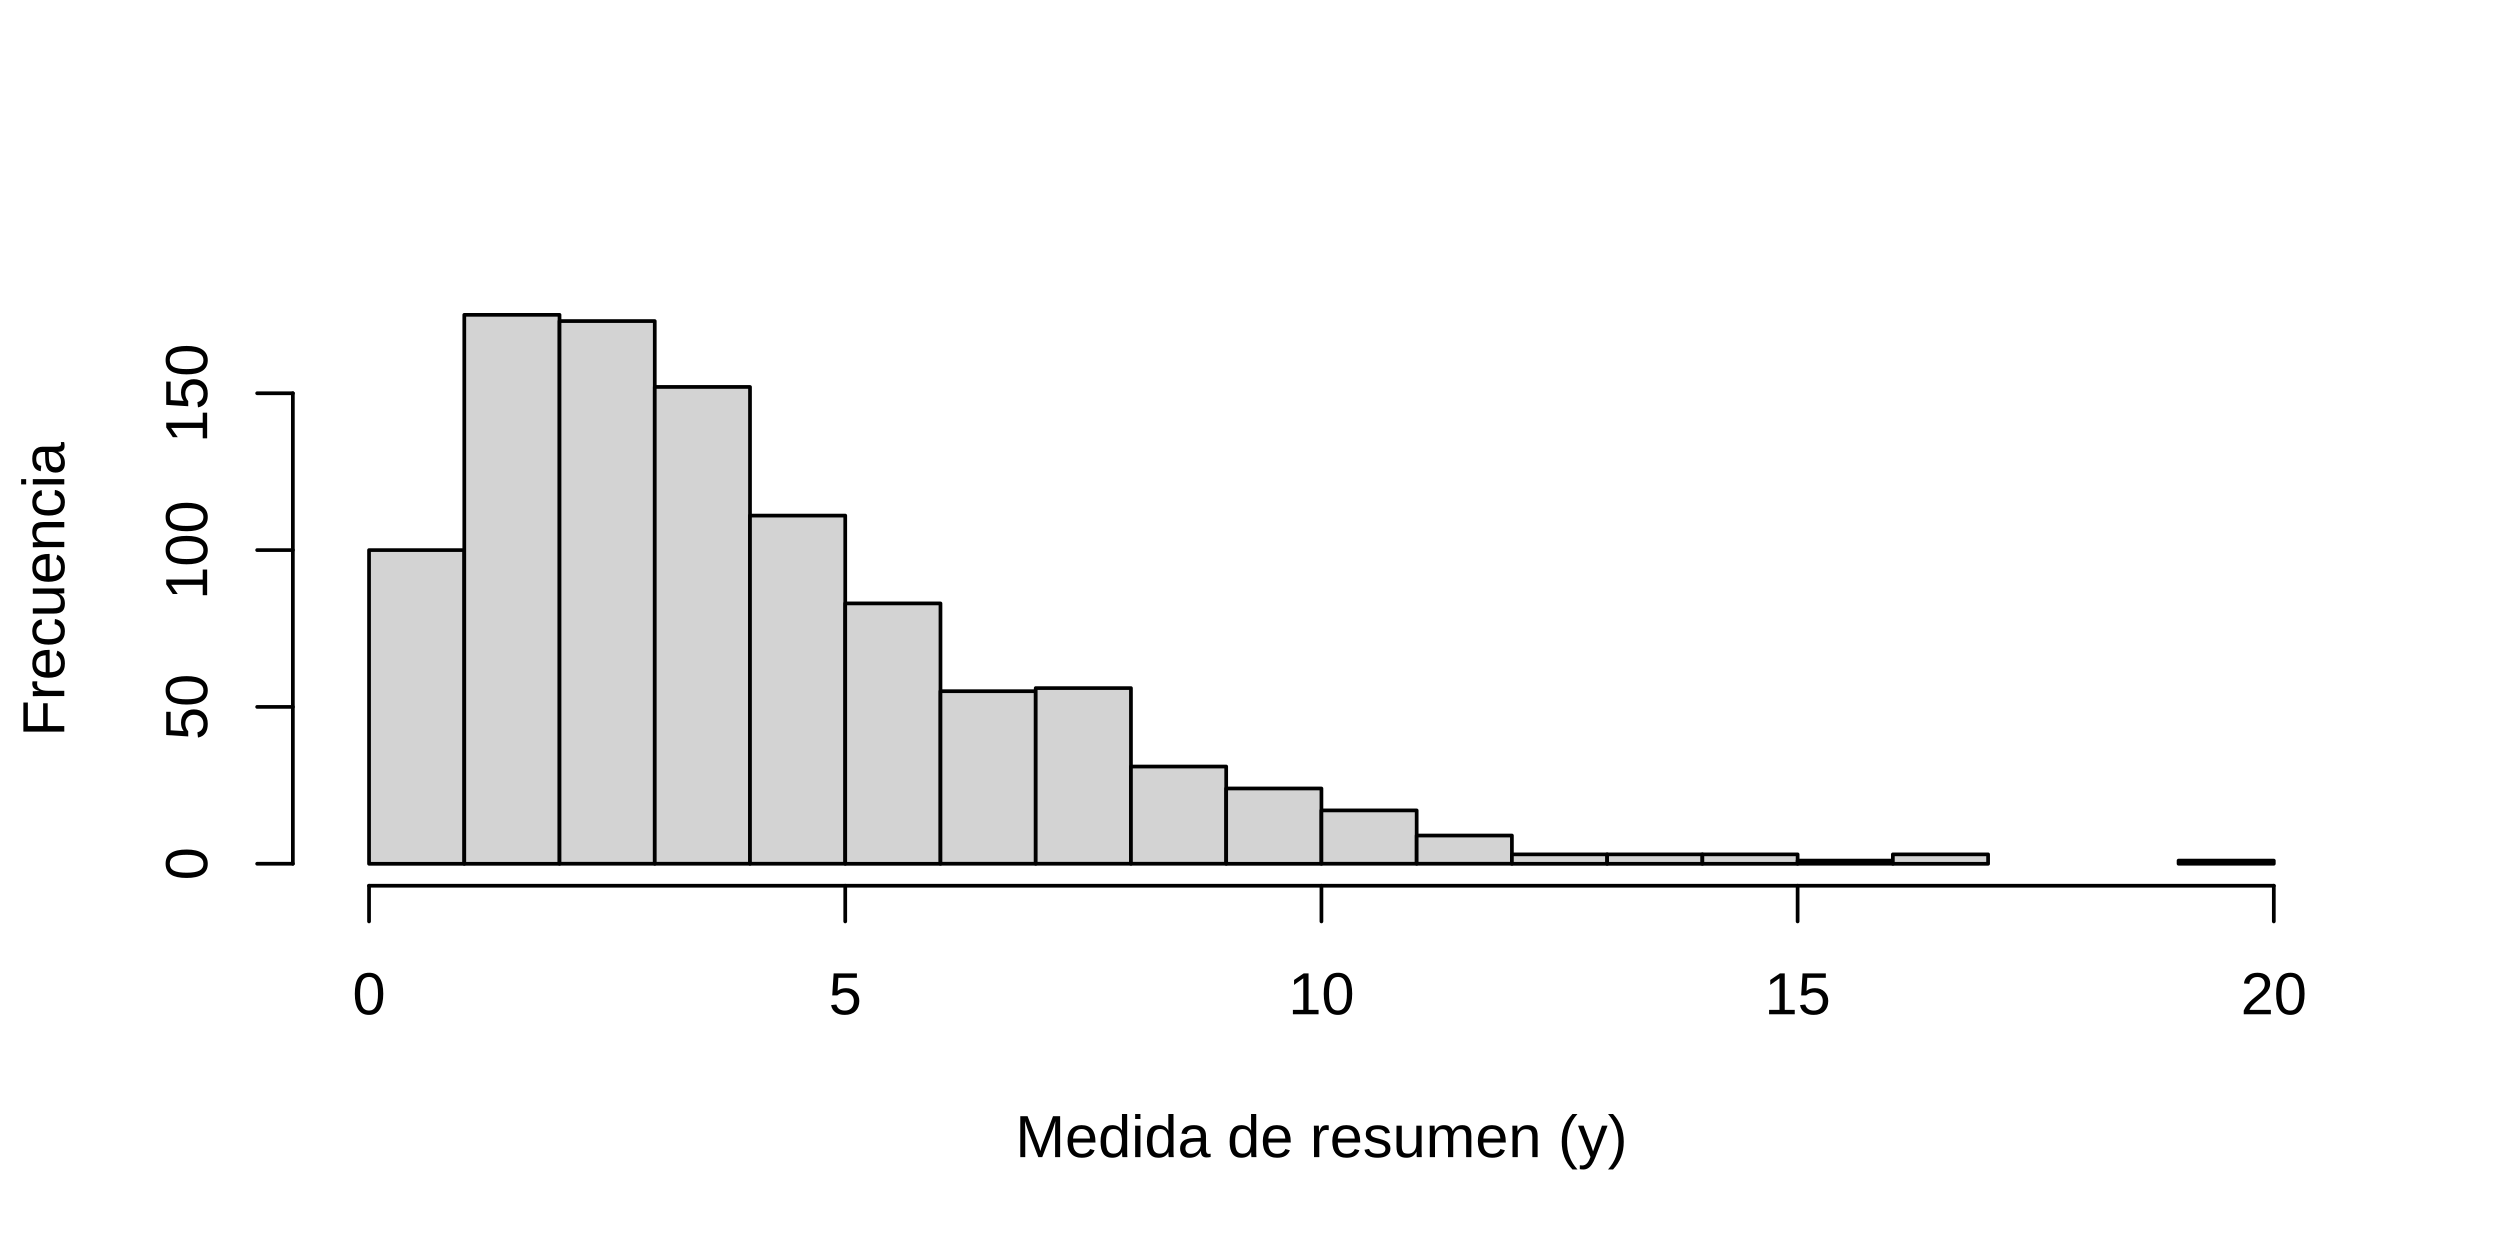
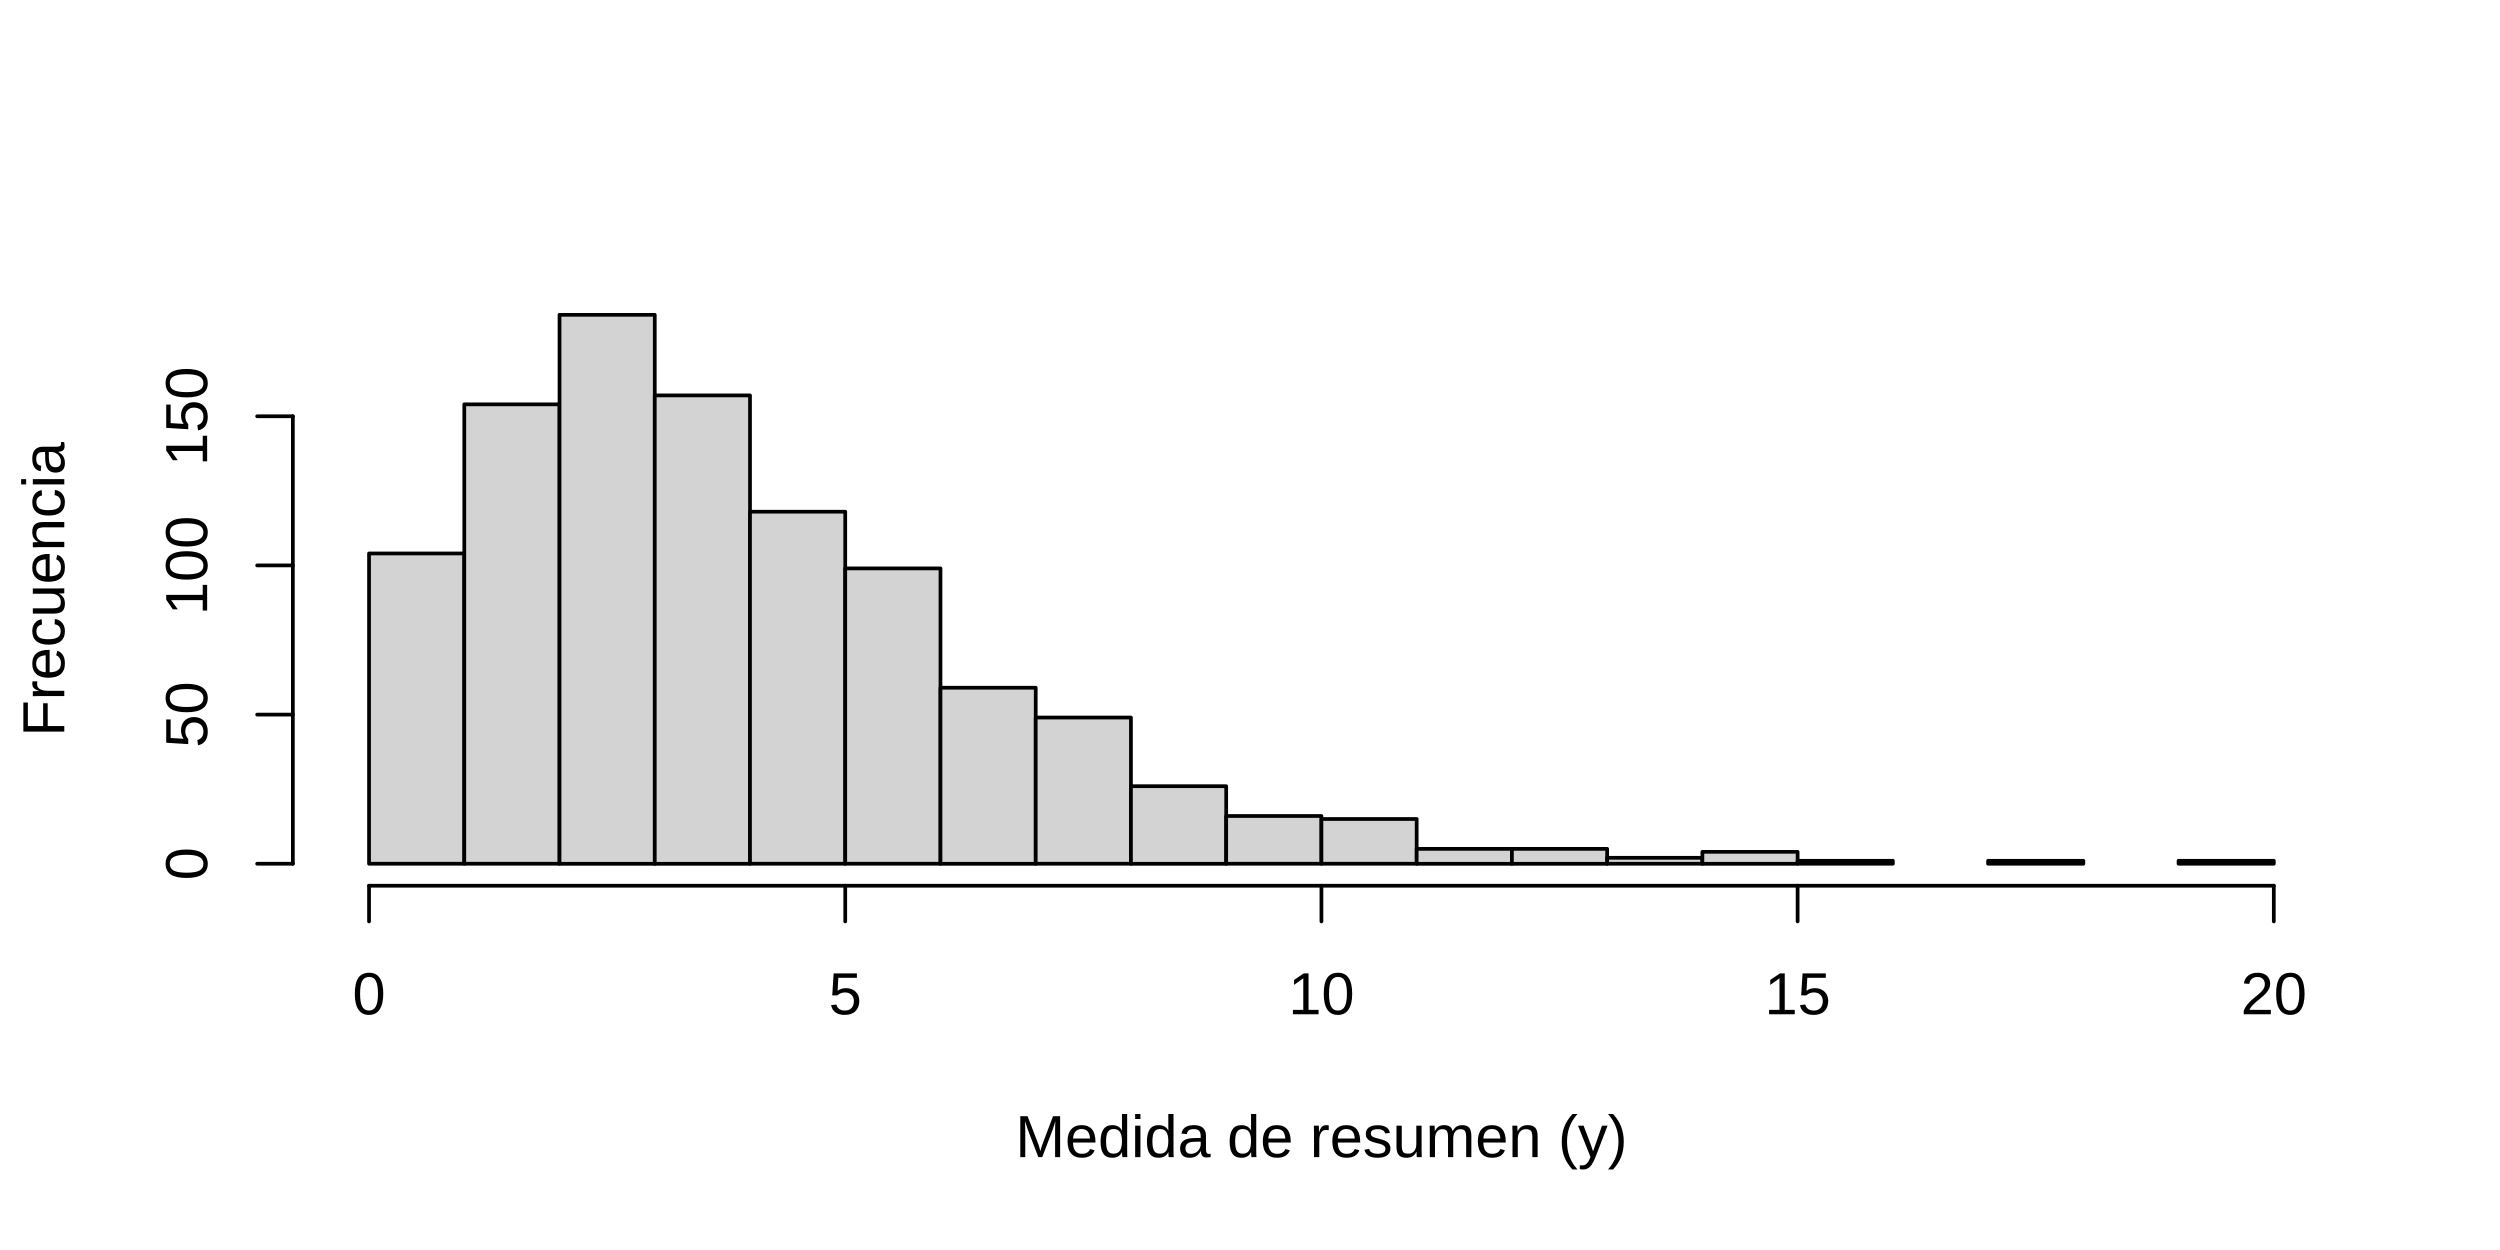
<svg xmlns="http://www.w3.org/2000/svg" class="svglite" width="504.00pt" height="252.00pt" viewBox="0 0 504.00 252.00">
  <defs>
    <style type="text/css">
    .svglite line, .svglite polyline, .svglite polygon, .svglite path, .svglite rect, .svglite circle {
      fill: none;
      stroke: #000000;
      stroke-linecap: round;
      stroke-linejoin: round;
      stroke-miterlimit: 10.00;
    }
  </style>
  </defs>
  <rect width="100%" height="100%" style="stroke: none; fill: #FFFFFF;" />
  <defs>
    <clipPath id="cpMC4wMHw1MDQuMDB8MC4wMHwyNTIuMDA=">
      <rect x="0.00" y="0.00" width="504.00" height="252.00" />
    </clipPath>
  </defs>
  <g clip-path="url(#cpMC4wMHw1MDQuMDB8MC4wMHwyNTIuMDA=)">
    <text x="266.40" y="233.28" text-anchor="middle" style="font-size: 12.00px; font-family: Arial;" textLength="123.38px" lengthAdjust="spacingAndGlyphs">Medida de resumen (y)</text>
    <text transform="translate(12.96,118.80) rotate(-90)" text-anchor="middle" style="font-size: 12.00px; font-family: Arial;" textLength="59.36px" lengthAdjust="spacingAndGlyphs">Frecuencia</text>
    <line x1="74.40" y1="178.56" x2="458.40" y2="178.56" style="stroke-width: 0.75;" />
    <line x1="74.40" y1="178.56" x2="74.40" y2="185.76" style="stroke-width: 0.75;" />
    <line x1="170.40" y1="178.56" x2="170.40" y2="185.76" style="stroke-width: 0.75;" />
    <line x1="266.40" y1="178.56" x2="266.40" y2="185.76" style="stroke-width: 0.75;" />
    <line x1="362.40" y1="178.56" x2="362.40" y2="185.76" style="stroke-width: 0.75;" />
    <line x1="458.40" y1="178.56" x2="458.40" y2="185.76" style="stroke-width: 0.75;" />
    <text x="74.40" y="204.48" text-anchor="middle" style="font-size: 12.00px; font-family: Arial;" textLength="6.67px" lengthAdjust="spacingAndGlyphs">0</text>
    <text x="170.40" y="204.48" text-anchor="middle" style="font-size: 12.00px; font-family: Arial;" textLength="6.67px" lengthAdjust="spacingAndGlyphs">5</text>
    <text x="266.40" y="204.48" text-anchor="middle" style="font-size: 12.00px; font-family: Arial;" textLength="13.35px" lengthAdjust="spacingAndGlyphs">10</text>
    <text x="362.40" y="204.48" text-anchor="middle" style="font-size: 12.00px; font-family: Arial;" textLength="13.35px" lengthAdjust="spacingAndGlyphs">15</text>
    <text x="458.40" y="204.48" text-anchor="middle" style="font-size: 12.00px; font-family: Arial;" textLength="13.35px" lengthAdjust="spacingAndGlyphs">20</text>
-     <line x1="59.04" y1="174.13" x2="59.04" y2="79.28" style="stroke-width: 0.75;" />
+     <line x1="59.04" y1="174.13" x2="59.04" y2="83.92" style="stroke-width: 0.75;" />
    <line x1="59.04" y1="174.13" x2="51.84" y2="174.13" style="stroke-width: 0.75;" />
-     <line x1="59.04" y1="142.51" x2="51.84" y2="142.51" style="stroke-width: 0.75;" />
-     <line x1="59.04" y1="110.90" x2="51.84" y2="110.90" style="stroke-width: 0.75;" />
-     <line x1="59.04" y1="79.28" x2="51.84" y2="79.28" style="stroke-width: 0.75;" />
+     <line x1="59.04" y1="144.06" x2="51.84" y2="144.06" style="stroke-width: 0.75;" />
+     <line x1="59.04" y1="113.99" x2="51.84" y2="113.99" style="stroke-width: 0.75;" />
+     <line x1="59.04" y1="83.92" x2="51.84" y2="83.92" style="stroke-width: 0.75;" />
    <text transform="translate(41.76,174.13) rotate(-90)" text-anchor="middle" style="font-size: 12.00px; font-family: Arial;" textLength="6.67px" lengthAdjust="spacingAndGlyphs">0</text>
-     <text transform="translate(41.76,142.51) rotate(-90)" text-anchor="middle" style="font-size: 12.00px; font-family: Arial;" textLength="13.35px" lengthAdjust="spacingAndGlyphs">50</text>
-     <text transform="translate(41.76,110.90) rotate(-90)" text-anchor="middle" style="font-size: 12.00px; font-family: Arial;" textLength="20.02px" lengthAdjust="spacingAndGlyphs">100</text>
-     <text transform="translate(41.76,79.28) rotate(-90)" text-anchor="middle" style="font-size: 12.00px; font-family: Arial;" textLength="20.02px" lengthAdjust="spacingAndGlyphs">150</text>
+     <text transform="translate(41.76,144.06) rotate(-90)" text-anchor="middle" style="font-size: 12.00px; font-family: Arial;" textLength="13.35px" lengthAdjust="spacingAndGlyphs">50</text>
+     <text transform="translate(41.76,113.99) rotate(-90)" text-anchor="middle" style="font-size: 12.00px; font-family: Arial;" textLength="20.02px" lengthAdjust="spacingAndGlyphs">100</text>
+     <text transform="translate(41.76,83.92) rotate(-90)" text-anchor="middle" style="font-size: 12.00px; font-family: Arial;" textLength="20.02px" lengthAdjust="spacingAndGlyphs">150</text>
  </g>
  <defs>
    <clipPath id="cpNTkuMDR8NDczLjc2fDU5LjA0fDE3OC41Ng==">
      <rect x="59.04" y="59.04" width="414.72" height="119.52" />
    </clipPath>
  </defs>
  <g clip-path="url(#cpNTkuMDR8NDczLjc2fDU5LjA0fDE3OC41Ng==)">
-     <rect x="74.40" y="110.90" width="19.20" height="63.24" style="stroke-width: 0.75; fill: #D3D3D3;" />
-     <rect x="93.60" y="63.47" width="19.20" height="110.67" style="stroke-width: 0.75; fill: #D3D3D3;" />
-     <rect x="112.80" y="64.73" width="19.20" height="109.40" style="stroke-width: 0.75; fill: #D3D3D3;" />
-     <rect x="132.00" y="78.01" width="19.20" height="96.12" style="stroke-width: 0.75; fill: #D3D3D3;" />
-     <rect x="151.20" y="103.94" width="19.20" height="70.19" style="stroke-width: 0.75; fill: #D3D3D3;" />
-     <rect x="170.40" y="121.65" width="19.20" height="52.49" style="stroke-width: 0.75; fill: #D3D3D3;" />
-     <rect x="189.60" y="139.35" width="19.20" height="34.78" style="stroke-width: 0.75; fill: #D3D3D3;" />
-     <rect x="208.80" y="138.72" width="19.20" height="35.41" style="stroke-width: 0.75; fill: #D3D3D3;" />
-     <rect x="228.00" y="154.53" width="19.20" height="19.60" style="stroke-width: 0.75; fill: #D3D3D3;" />
-     <rect x="247.20" y="158.96" width="19.20" height="15.18" style="stroke-width: 0.75; fill: #D3D3D3;" />
-     <rect x="266.40" y="163.38" width="19.20" height="10.75" style="stroke-width: 0.75; fill: #D3D3D3;" />
-     <rect x="285.60" y="168.44" width="19.20" height="5.69" style="stroke-width: 0.75; fill: #D3D3D3;" />
-     <rect x="304.80" y="172.24" width="19.20" height="1.90" style="stroke-width: 0.75; fill: #D3D3D3;" />
-     <rect x="324.00" y="172.24" width="19.20" height="1.90" style="stroke-width: 0.75; fill: #D3D3D3;" />
-     <rect x="343.20" y="172.24" width="19.20" height="1.90" style="stroke-width: 0.75; fill: #D3D3D3;" />
-     <rect x="362.40" y="173.50" width="19.20" height="0.63" style="stroke-width: 0.75; fill: #D3D3D3;" />
-     <rect x="381.60" y="172.24" width="19.20" height="1.90" style="stroke-width: 0.75; fill: #D3D3D3;" />
-     <rect x="400.80" y="174.13" width="19.20" height="0.00" style="stroke-width: 0.75; fill: #D3D3D3;" />
+     <rect x="74.40" y="111.58" width="19.20" height="62.55" style="stroke-width: 0.75; fill: #D3D3D3;" />
+     <rect x="93.60" y="81.51" width="19.20" height="92.62" style="stroke-width: 0.75; fill: #D3D3D3;" />
+     <rect x="112.80" y="63.47" width="19.20" height="110.67" style="stroke-width: 0.75; fill: #D3D3D3;" />
+     <rect x="132.00" y="79.71" width="19.20" height="94.43" style="stroke-width: 0.75; fill: #D3D3D3;" />
+     <rect x="151.20" y="103.16" width="19.20" height="70.97" style="stroke-width: 0.75; fill: #D3D3D3;" />
+     <rect x="170.40" y="114.59" width="19.20" height="59.54" style="stroke-width: 0.75; fill: #D3D3D3;" />
+     <rect x="189.60" y="138.65" width="19.20" height="35.49" style="stroke-width: 0.75; fill: #D3D3D3;" />
+     <rect x="208.80" y="144.66" width="19.20" height="29.47" style="stroke-width: 0.75; fill: #D3D3D3;" />
+     <rect x="228.00" y="158.50" width="19.20" height="15.64" style="stroke-width: 0.75; fill: #D3D3D3;" />
+     <rect x="247.20" y="164.51" width="19.20" height="9.62" style="stroke-width: 0.75; fill: #D3D3D3;" />
+     <rect x="266.40" y="165.11" width="19.20" height="9.02" style="stroke-width: 0.75; fill: #D3D3D3;" />
+     <rect x="285.60" y="171.13" width="19.20" height="3.01" style="stroke-width: 0.75; fill: #D3D3D3;" />
+     <rect x="304.80" y="171.13" width="19.20" height="3.01" style="stroke-width: 0.75; fill: #D3D3D3;" />
+     <rect x="324.00" y="172.93" width="19.20" height="1.20" style="stroke-width: 0.75; fill: #D3D3D3;" />
+     <rect x="343.20" y="171.73" width="19.20" height="2.41" style="stroke-width: 0.75; fill: #D3D3D3;" />
+     <rect x="362.40" y="173.53" width="19.20" height="0.60" style="stroke-width: 0.75; fill: #D3D3D3;" />
+     <rect x="381.60" y="174.13" width="19.20" height="0.00" style="stroke-width: 0.75; fill: #D3D3D3;" />
+     <rect x="400.80" y="173.53" width="19.20" height="0.60" style="stroke-width: 0.75; fill: #D3D3D3;" />
    <rect x="420.00" y="174.13" width="19.20" height="0.00" style="stroke-width: 0.75; fill: #D3D3D3;" />
-     <rect x="439.20" y="173.50" width="19.20" height="0.63" style="stroke-width: 0.75; fill: #D3D3D3;" />
+     <rect x="439.20" y="173.53" width="19.20" height="0.60" style="stroke-width: 0.75; fill: #D3D3D3;" />
  </g>
</svg>
